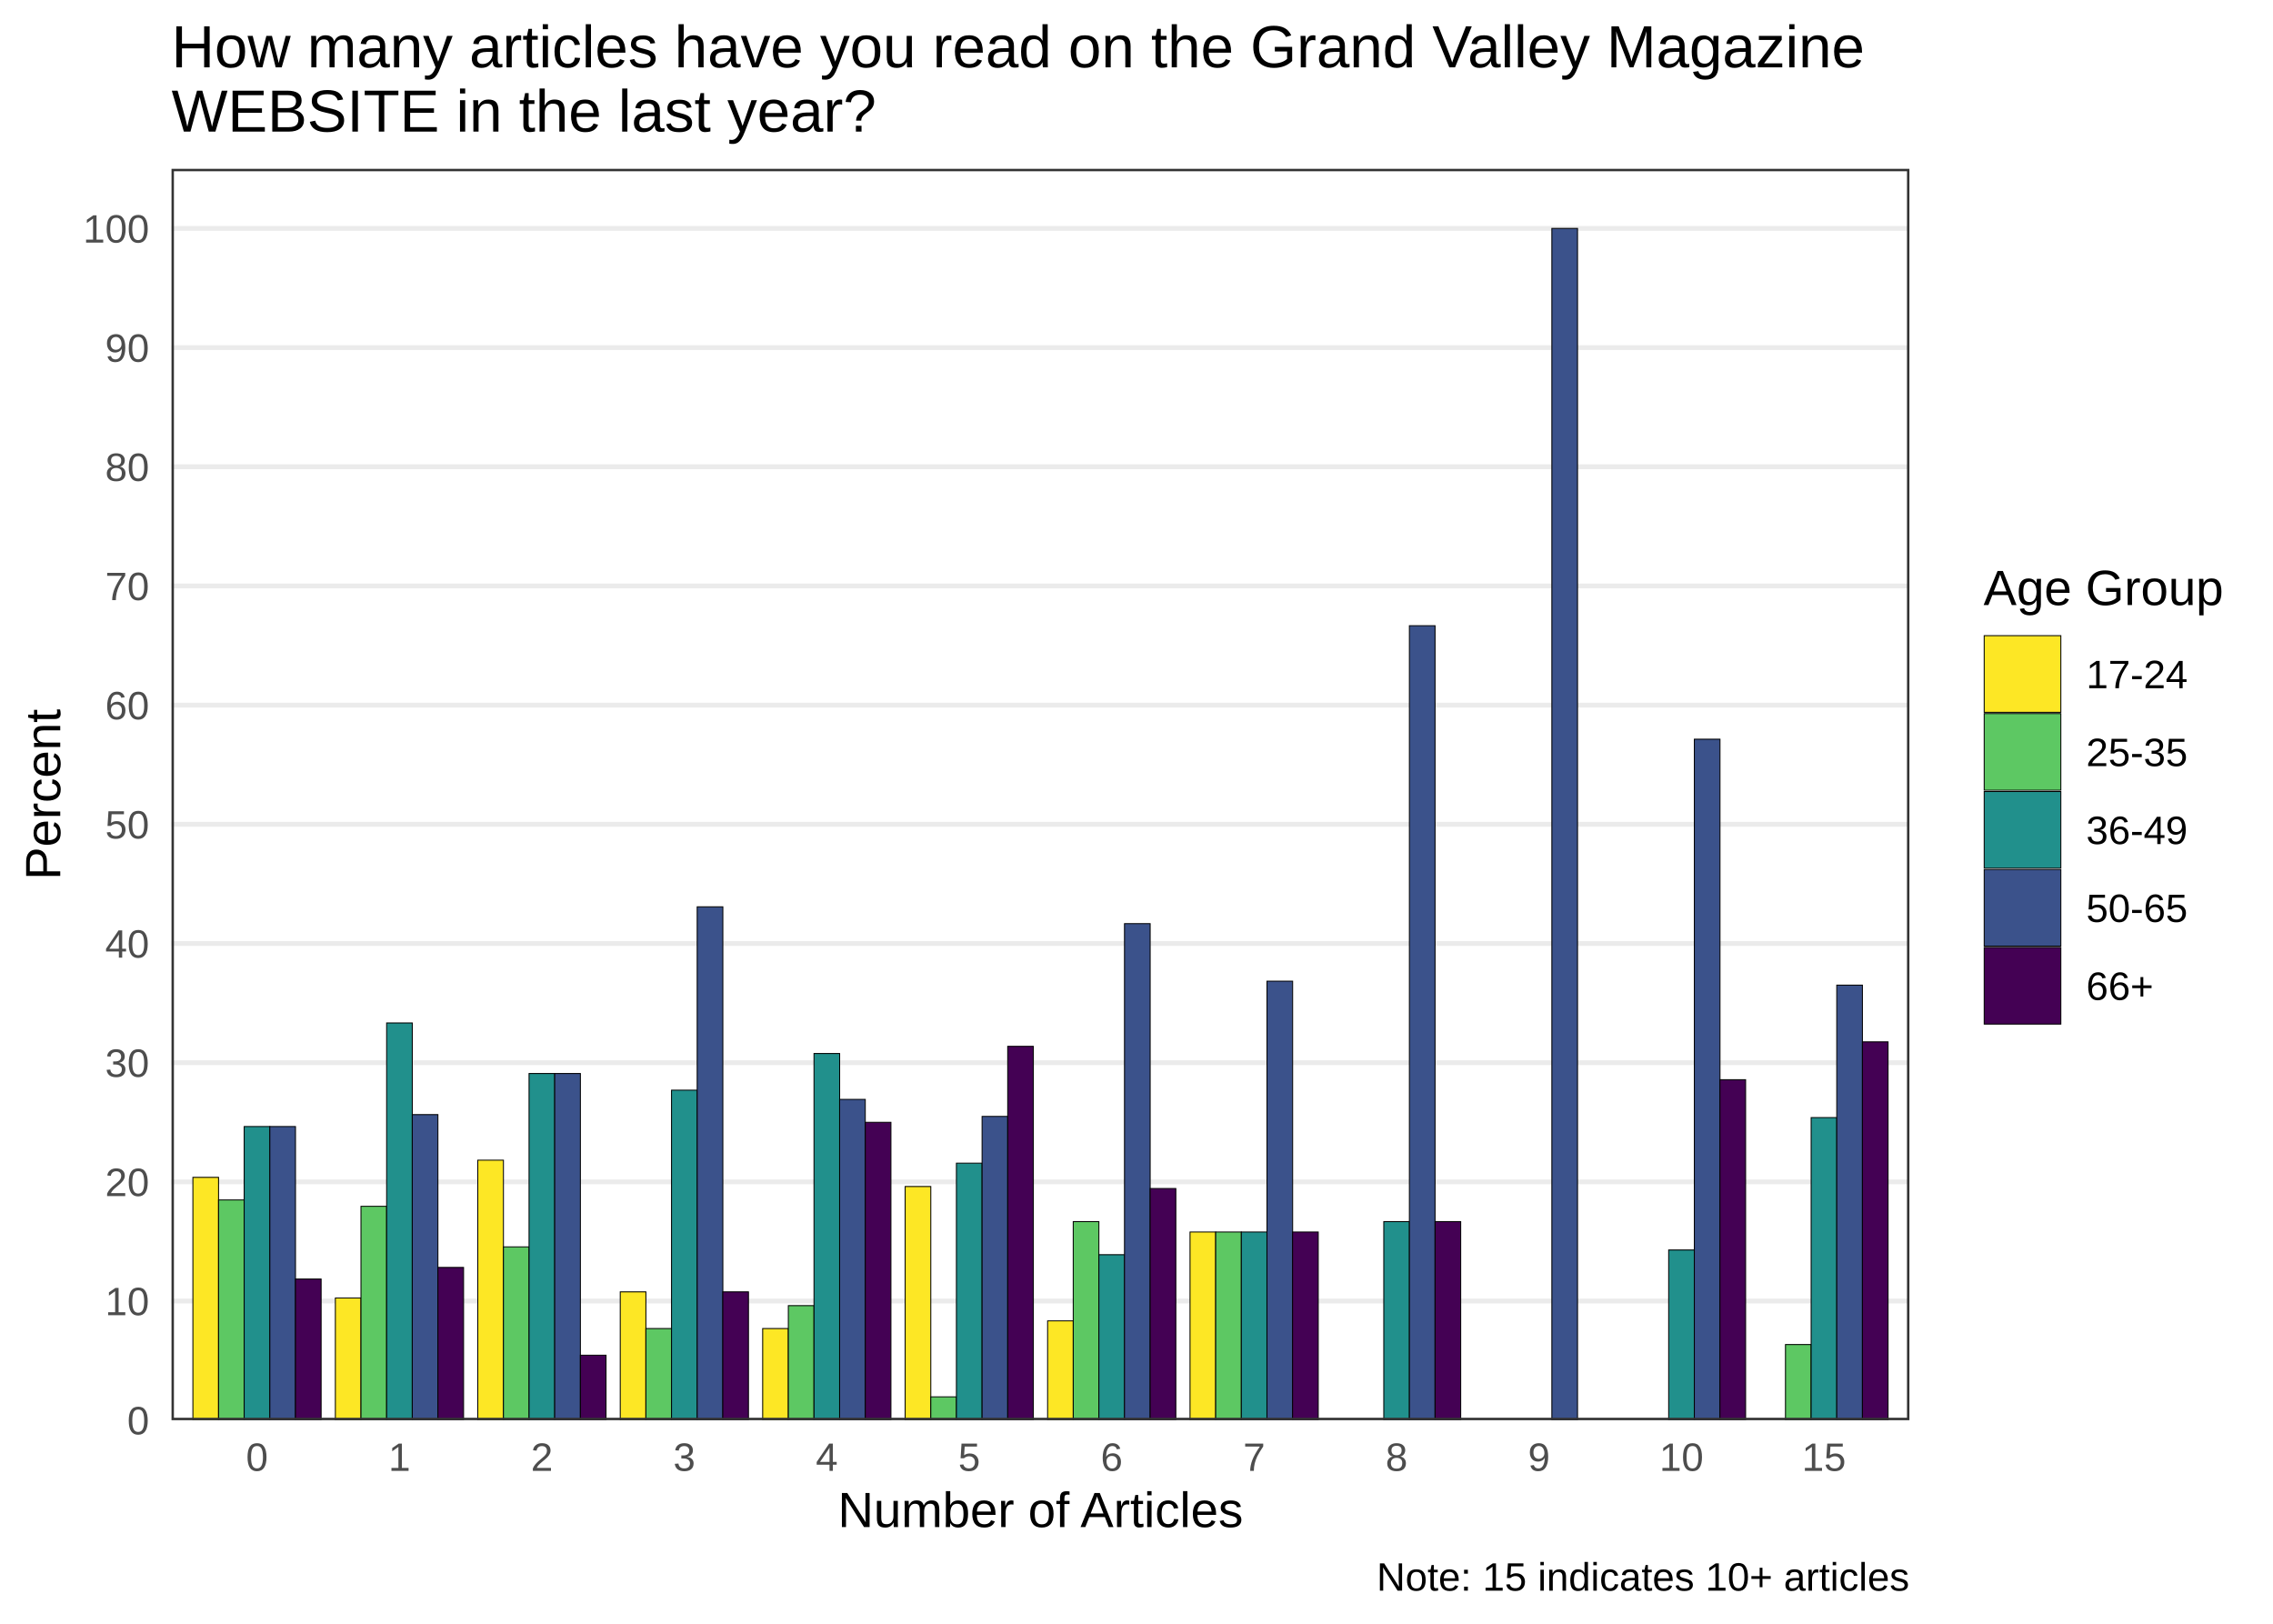
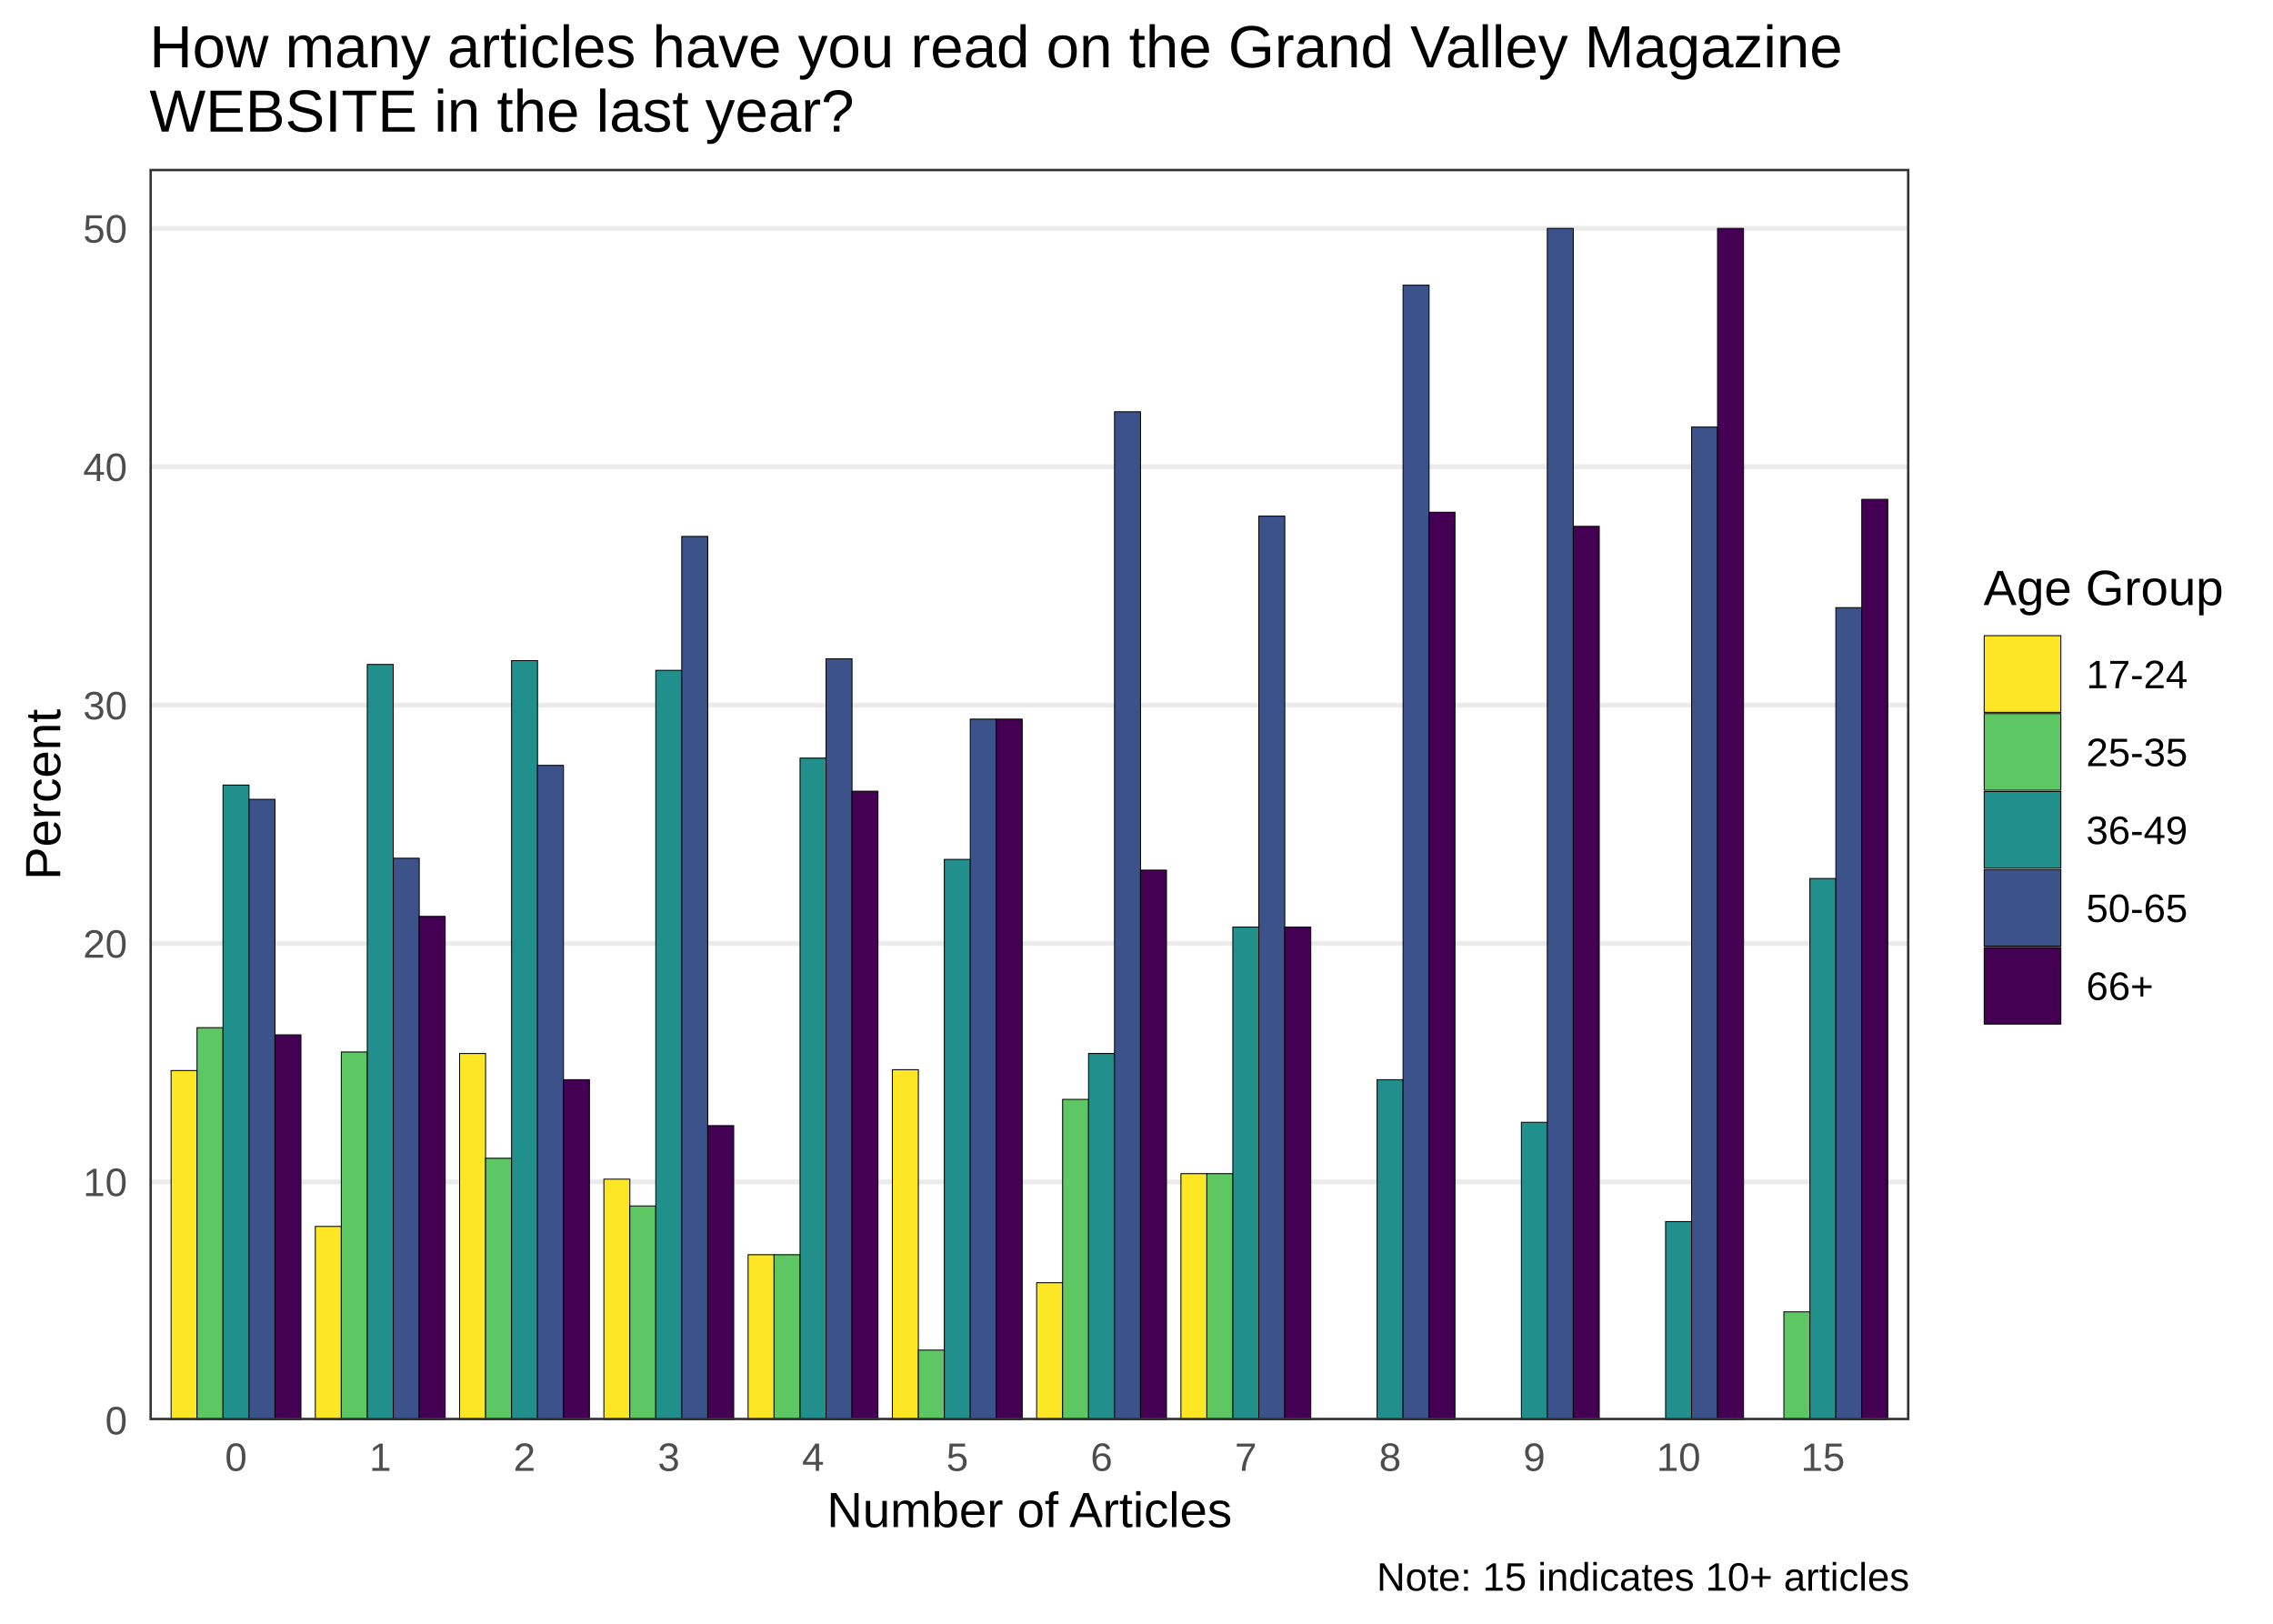
<svg xmlns="http://www.w3.org/2000/svg" class="svglite" width="504.00pt" height="360.00pt" viewBox="0 0 504.00 360.00">
  <defs>
    <style type="text/css">
    .svglite line, .svglite polyline, .svglite polygon, .svglite path, .svglite rect, .svglite circle {
      fill: none;
      stroke: #000000;
      stroke-linecap: round;
      stroke-linejoin: round;
      stroke-miterlimit: 10.00;
    }
    .svglite text {
      white-space: pre;
    }
  </style>
  </defs>
  <rect width="100%" height="100%" style="stroke: none; fill: #FFFFFF;" />
  <defs>
    <clipPath id="cpMC4wMHw1MDQuMDB8MC4wMHwzNjAuMDA=">
      <rect x="0.00" y="0.00" width="504.00" height="360.00" />
    </clipPath>
  </defs>
  <g clip-path="url(#cpMC4wMHw1MDQuMDB8MC4wMHwzNjAuMDA=)">
-     <rect x="0.00" y="0.00" width="504.00" height="360.00" style="stroke-width: 1.07; stroke: #FFFFFF; fill: #FFFFFF;" />
+     <rect x="0" y="0.00" width="504.00" height="360.00" style="stroke-width: 1.07; stroke: #FFFFFF; fill: #FFFFFF;" />
  </g>
  <defs>
-     <clipPath id="cpMzguMDN8NDIzLjM4fDM3LjQzfDMxNC44Nw==">
-       <rect x="38.03" y="37.43" width="385.35" height="277.44" />
+     <clipPath id="cpMzMuMTR8NDIzLjM4fDM3LjQzfDMxNC44Nw==">
+       <rect x="33.14" y="37.43" width="390.24" height="277.44" />
    </clipPath>
  </defs>
-   <g clip-path="url(#cpMzguMDN8NDIzLjM4fDM3LjQzfDMxNC44Nw==)">
-     <rect x="38.03" y="37.43" width="385.35" height="277.44" style="stroke-width: 1.07; stroke: none; fill: #FFFFFF;" />
-     <polyline points="38.03,314.87 423.38,314.87 " style="stroke-width: 1.07; stroke: #EBEBEB; stroke-linecap: butt;" />
-     <polyline points="38.03,288.45 423.38,288.45 " style="stroke-width: 1.07; stroke: #EBEBEB; stroke-linecap: butt;" />
-     <polyline points="38.03,262.03 423.38,262.03 " style="stroke-width: 1.07; stroke: #EBEBEB; stroke-linecap: butt;" />
-     <polyline points="38.03,235.61 423.38,235.61 " style="stroke-width: 1.07; stroke: #EBEBEB; stroke-linecap: butt;" />
-     <polyline points="38.03,209.18 423.38,209.18 " style="stroke-width: 1.07; stroke: #EBEBEB; stroke-linecap: butt;" />
-     <polyline points="38.03,182.76 423.38,182.76 " style="stroke-width: 1.07; stroke: #EBEBEB; stroke-linecap: butt;" />
-     <polyline points="38.03,156.34 423.38,156.34 " style="stroke-width: 1.07; stroke: #EBEBEB; stroke-linecap: butt;" />
-     <polyline points="38.03,129.91 423.38,129.91 " style="stroke-width: 1.07; stroke: #EBEBEB; stroke-linecap: butt;" />
-     <polyline points="38.03,103.49 423.38,103.49 " style="stroke-width: 1.07; stroke: #EBEBEB; stroke-linecap: butt;" />
-     <polyline points="38.03,77.07 423.38,77.07 " style="stroke-width: 1.07; stroke: #EBEBEB; stroke-linecap: butt;" />
-     <polyline points="38.03,50.64 423.38,50.64 " style="stroke-width: 1.07; stroke: #EBEBEB; stroke-linecap: butt;" />
-     <rect x="42.77" y="261.03" width="5.69" height="53.85" style="stroke-width: 0.21; stroke-linecap: butt; stroke-linejoin: miter; fill: #FDE725;" />
-     <rect x="74.36" y="287.77" width="5.69" height="27.10" style="stroke-width: 0.21; stroke-linecap: butt; stroke-linejoin: miter; fill: #FDE725;" />
-     <rect x="105.94" y="257.22" width="5.69" height="57.65" style="stroke-width: 0.21; stroke-linecap: butt; stroke-linejoin: miter; fill: #FDE725;" />
-     <rect x="137.53" y="286.42" width="5.69" height="28.46" style="stroke-width: 0.21; stroke-linecap: butt; stroke-linejoin: miter; fill: #FDE725;" />
-     <rect x="169.11" y="294.55" width="5.69" height="20.33" style="stroke-width: 0.21; stroke-linecap: butt; stroke-linejoin: miter; fill: #FDE725;" />
-     <rect x="200.70" y="263.06" width="5.69" height="51.81" style="stroke-width: 0.21; stroke-linecap: butt; stroke-linejoin: miter; fill: #FDE725;" />
-     <rect x="232.29" y="292.85" width="5.69" height="22.02" style="stroke-width: 0.21; stroke-linecap: butt; stroke-linejoin: miter; fill: #FDE725;" />
-     <rect x="263.87" y="273.15" width="5.69" height="41.72" style="stroke-width: 0.21; stroke-linecap: butt; stroke-linejoin: miter; fill: #FDE725;" />
-     <rect x="295.46" y="314.87" width="5.69" height="0.00" style="stroke-width: 0.21; stroke-linecap: butt; stroke-linejoin: miter; fill: #FDE725;" />
-     <rect x="327.04" y="314.87" width="5.69" height="0.00" style="stroke-width: 0.21; stroke-linecap: butt; stroke-linejoin: miter; fill: #FDE725;" />
-     <rect x="358.63" y="314.87" width="5.69" height="0.00" style="stroke-width: 0.21; stroke-linecap: butt; stroke-linejoin: miter; fill: #FDE725;" />
-     <rect x="390.22" y="314.87" width="5.69" height="0.00" style="stroke-width: 0.21; stroke-linecap: butt; stroke-linejoin: miter; fill: #FDE725;" />
-     <rect x="48.46" y="266.04" width="5.69" height="48.84" style="stroke-width: 0.21; stroke-linecap: butt; stroke-linejoin: miter; fill: #5DC863;" />
-     <rect x="80.04" y="267.45" width="5.69" height="47.43" style="stroke-width: 0.21; stroke-linecap: butt; stroke-linejoin: miter; fill: #5DC863;" />
-     <rect x="111.63" y="276.44" width="5.69" height="38.43" style="stroke-width: 0.21; stroke-linecap: butt; stroke-linejoin: miter; fill: #5DC863;" />
-     <rect x="143.21" y="294.55" width="5.69" height="20.33" style="stroke-width: 0.21; stroke-linecap: butt; stroke-linejoin: miter; fill: #5DC863;" />
-     <rect x="174.80" y="289.47" width="5.69" height="25.41" style="stroke-width: 0.21; stroke-linecap: butt; stroke-linejoin: miter; fill: #5DC863;" />
-     <rect x="206.39" y="309.69" width="5.69" height="5.18" style="stroke-width: 0.21; stroke-linecap: butt; stroke-linejoin: miter; fill: #5DC863;" />
-     <rect x="237.97" y="270.84" width="5.69" height="44.04" style="stroke-width: 0.21; stroke-linecap: butt; stroke-linejoin: miter; fill: #5DC863;" />
-     <rect x="269.56" y="273.15" width="5.69" height="41.72" style="stroke-width: 0.21; stroke-linecap: butt; stroke-linejoin: miter; fill: #5DC863;" />
-     <rect x="301.14" y="314.87" width="5.69" height="0.00" style="stroke-width: 0.21; stroke-linecap: butt; stroke-linejoin: miter; fill: #5DC863;" />
-     <rect x="332.73" y="314.87" width="5.69" height="0.00" style="stroke-width: 0.21; stroke-linecap: butt; stroke-linejoin: miter; fill: #5DC863;" />
-     <rect x="364.31" y="314.87" width="5.69" height="0.00" style="stroke-width: 0.21; stroke-linecap: butt; stroke-linejoin: miter; fill: #5DC863;" />
-     <rect x="395.90" y="298.10" width="5.69" height="16.78" style="stroke-width: 0.21; stroke-linecap: butt; stroke-linejoin: miter; fill: #5DC863;" />
-     <rect x="54.14" y="249.76" width="5.69" height="65.12" style="stroke-width: 0.21; stroke-linecap: butt; stroke-linejoin: miter; fill: #21908C;" />
-     <rect x="85.73" y="226.80" width="5.69" height="88.08" style="stroke-width: 0.21; stroke-linecap: butt; stroke-linejoin: miter; fill: #21908C;" />
-     <rect x="117.31" y="238.01" width="5.69" height="76.87" style="stroke-width: 0.21; stroke-linecap: butt; stroke-linejoin: miter; fill: #21908C;" />
-     <rect x="148.90" y="241.70" width="5.69" height="73.17" style="stroke-width: 0.21; stroke-linecap: butt; stroke-linejoin: miter; fill: #21908C;" />
-     <rect x="180.49" y="233.57" width="5.69" height="81.30" style="stroke-width: 0.21; stroke-linecap: butt; stroke-linejoin: miter; fill: #21908C;" />
-     <rect x="212.07" y="257.88" width="5.69" height="56.99" style="stroke-width: 0.21; stroke-linecap: butt; stroke-linejoin: miter; fill: #21908C;" />
-     <rect x="243.66" y="278.18" width="5.69" height="36.70" style="stroke-width: 0.21; stroke-linecap: butt; stroke-linejoin: miter; fill: #21908C;" />
-     <rect x="275.24" y="273.15" width="5.69" height="41.72" style="stroke-width: 0.21; stroke-linecap: butt; stroke-linejoin: miter; fill: #21908C;" />
-     <rect x="306.83" y="270.84" width="5.69" height="44.04" style="stroke-width: 0.21; stroke-linecap: butt; stroke-linejoin: miter; fill: #21908C;" />
-     <rect x="338.41" y="314.87" width="5.69" height="0.00" style="stroke-width: 0.21; stroke-linecap: butt; stroke-linejoin: miter; fill: #21908C;" />
-     <rect x="370.00" y="277.13" width="5.69" height="37.75" style="stroke-width: 0.21; stroke-linecap: butt; stroke-linejoin: miter; fill: #21908C;" />
-     <rect x="401.59" y="247.77" width="5.69" height="67.11" style="stroke-width: 0.21; stroke-linecap: butt; stroke-linejoin: miter; fill: #21908C;" />
-     <rect x="59.83" y="249.76" width="5.69" height="65.12" style="stroke-width: 0.21; stroke-linecap: butt; stroke-linejoin: miter; fill: #3B528B;" />
-     <rect x="91.41" y="247.12" width="5.69" height="67.75" style="stroke-width: 0.21; stroke-linecap: butt; stroke-linejoin: miter; fill: #3B528B;" />
-     <rect x="123.00" y="238.01" width="5.69" height="76.87" style="stroke-width: 0.21; stroke-linecap: butt; stroke-linejoin: miter; fill: #3B528B;" />
-     <rect x="154.59" y="201.05" width="5.69" height="113.82" style="stroke-width: 0.21; stroke-linecap: butt; stroke-linejoin: miter; fill: #3B528B;" />
-     <rect x="186.17" y="243.74" width="5.69" height="71.14" style="stroke-width: 0.21; stroke-linecap: butt; stroke-linejoin: miter; fill: #3B528B;" />
-     <rect x="217.76" y="247.52" width="5.69" height="67.35" style="stroke-width: 0.21; stroke-linecap: butt; stroke-linejoin: miter; fill: #3B528B;" />
-     <rect x="249.34" y="204.78" width="5.69" height="110.10" style="stroke-width: 0.21; stroke-linecap: butt; stroke-linejoin: miter; fill: #3B528B;" />
-     <rect x="280.93" y="217.53" width="5.69" height="97.35" style="stroke-width: 0.21; stroke-linecap: butt; stroke-linejoin: miter; fill: #3B528B;" />
-     <rect x="312.51" y="138.72" width="5.69" height="176.15" style="stroke-width: 0.21; stroke-linecap: butt; stroke-linejoin: miter; fill: #3B528B;" />
-     <rect x="344.10" y="50.64" width="5.69" height="264.23" style="stroke-width: 0.21; stroke-linecap: butt; stroke-linejoin: miter; fill: #3B528B;" />
-     <rect x="375.69" y="163.89" width="5.69" height="150.99" style="stroke-width: 0.21; stroke-linecap: butt; stroke-linejoin: miter; fill: #3B528B;" />
-     <rect x="407.27" y="218.41" width="5.69" height="96.46" style="stroke-width: 0.21; stroke-linecap: butt; stroke-linejoin: miter; fill: #3B528B;" />
-     <rect x="65.51" y="283.57" width="5.69" height="31.31" style="stroke-width: 0.21; stroke-linecap: butt; stroke-linejoin: miter; fill: #440154;" />
-     <rect x="97.10" y="281.00" width="5.69" height="33.88" style="stroke-width: 0.21; stroke-linecap: butt; stroke-linejoin: miter; fill: #440154;" />
-     <rect x="128.69" y="300.46" width="5.69" height="14.41" style="stroke-width: 0.21; stroke-linecap: butt; stroke-linejoin: miter; fill: #440154;" />
-     <rect x="160.27" y="286.42" width="5.69" height="28.46" style="stroke-width: 0.21; stroke-linecap: butt; stroke-linejoin: miter; fill: #440154;" />
-     <rect x="191.86" y="248.82" width="5.69" height="66.06" style="stroke-width: 0.21; stroke-linecap: butt; stroke-linejoin: miter; fill: #440154;" />
-     <rect x="223.44" y="231.98" width="5.69" height="82.90" style="stroke-width: 0.21; stroke-linecap: butt; stroke-linejoin: miter; fill: #440154;" />
-     <rect x="255.03" y="263.50" width="5.69" height="51.38" style="stroke-width: 0.21; stroke-linecap: butt; stroke-linejoin: miter; fill: #440154;" />
-     <rect x="286.61" y="273.15" width="5.69" height="41.72" style="stroke-width: 0.21; stroke-linecap: butt; stroke-linejoin: miter; fill: #440154;" />
-     <rect x="318.20" y="270.84" width="5.69" height="44.04" style="stroke-width: 0.21; stroke-linecap: butt; stroke-linejoin: miter; fill: #440154;" />
-     <rect x="349.79" y="314.87" width="5.69" height="0.00" style="stroke-width: 0.21; stroke-linecap: butt; stroke-linejoin: miter; fill: #440154;" />
-     <rect x="381.37" y="239.38" width="5.69" height="75.49" style="stroke-width: 0.21; stroke-linecap: butt; stroke-linejoin: miter; fill: #440154;" />
-     <rect x="412.96" y="230.99" width="5.69" height="83.88" style="stroke-width: 0.21; stroke-linecap: butt; stroke-linejoin: miter; fill: #440154;" />
-     <rect x="38.03" y="37.43" width="385.35" height="277.44" style="stroke-width: 1.07; stroke: #333333;" />
+   <g clip-path="url(#cpMzMuMTR8NDIzLjM4fDM3LjQzfDMxNC44Nw==)">
+     <rect x="33.14" y="37.43" width="390.24" height="277.44" style="stroke-width: 1.07; stroke: none; fill: #FFFFFF;" />
+     <polyline points="33.14,314.87 423.38,314.87 " style="stroke-width: 1.07; stroke: #EBEBEB; stroke-linecap: butt;" />
+     <polyline points="33.14,262.03 423.38,262.03 " style="stroke-width: 1.07; stroke: #EBEBEB; stroke-linecap: butt;" />
+     <polyline points="33.14,209.18 423.38,209.18 " style="stroke-width: 1.07; stroke: #EBEBEB; stroke-linecap: butt;" />
+     <polyline points="33.14,156.34 423.38,156.34 " style="stroke-width: 1.07; stroke: #EBEBEB; stroke-linecap: butt;" />
+     <polyline points="33.14,103.49 423.38,103.49 " style="stroke-width: 1.07; stroke: #EBEBEB; stroke-linecap: butt;" />
+     <polyline points="33.14,50.64 423.38,50.64 " style="stroke-width: 1.07; stroke: #EBEBEB; stroke-linecap: butt;" />
+     <rect x="37.94" y="237.35" width="5.76" height="77.53" style="stroke-width: 0.21; stroke-linecap: butt; stroke-linejoin: miter; fill: #FDE725;" />
+     <rect x="69.92" y="271.91" width="5.76" height="42.96" style="stroke-width: 0.21; stroke-linecap: butt; stroke-linejoin: miter; fill: #FDE725;" />
+     <rect x="101.91" y="233.57" width="5.76" height="81.30" style="stroke-width: 0.21; stroke-linecap: butt; stroke-linejoin: miter; fill: #FDE725;" />
+     <rect x="133.90" y="261.43" width="5.76" height="53.44" style="stroke-width: 0.21; stroke-linecap: butt; stroke-linejoin: miter; fill: #FDE725;" />
+     <rect x="165.88" y="278.18" width="5.76" height="36.70" style="stroke-width: 0.21; stroke-linecap: butt; stroke-linejoin: miter; fill: #FDE725;" />
+     <rect x="197.87" y="237.16" width="5.76" height="77.71" style="stroke-width: 0.21; stroke-linecap: butt; stroke-linejoin: miter; fill: #FDE725;" />
+     <rect x="229.86" y="284.39" width="5.76" height="30.49" style="stroke-width: 0.21; stroke-linecap: butt; stroke-linejoin: miter; fill: #FDE725;" />
+     <rect x="261.85" y="260.21" width="5.76" height="54.67" style="stroke-width: 0.21; stroke-linecap: butt; stroke-linejoin: miter; fill: #FDE725;" />
+     <rect x="293.83" y="314.87" width="5.76" height="0.00" style="stroke-width: 0.21; stroke-linecap: butt; stroke-linejoin: miter; fill: #FDE725;" />
+     <rect x="325.82" y="314.87" width="5.76" height="0.00" style="stroke-width: 0.21; stroke-linecap: butt; stroke-linejoin: miter; fill: #FDE725;" />
+     <rect x="357.81" y="314.87" width="5.76" height="0.00" style="stroke-width: 0.21; stroke-linecap: butt; stroke-linejoin: miter; fill: #FDE725;" />
+     <rect x="389.79" y="314.87" width="5.76" height="0.00" style="stroke-width: 0.21; stroke-linecap: butt; stroke-linejoin: miter; fill: #FDE725;" />
+     <rect x="43.69" y="227.85" width="5.76" height="87.02" style="stroke-width: 0.21; stroke-linecap: butt; stroke-linejoin: miter; fill: #5DC863;" />
+     <rect x="75.68" y="233.24" width="5.76" height="81.63" style="stroke-width: 0.21; stroke-linecap: butt; stroke-linejoin: miter; fill: #5DC863;" />
+     <rect x="107.67" y="256.80" width="5.76" height="58.07" style="stroke-width: 0.21; stroke-linecap: butt; stroke-linejoin: miter; fill: #5DC863;" />
+     <rect x="139.65" y="267.37" width="5.76" height="47.50" style="stroke-width: 0.21; stroke-linecap: butt; stroke-linejoin: miter; fill: #5DC863;" />
+     <rect x="171.64" y="278.18" width="5.76" height="36.70" style="stroke-width: 0.21; stroke-linecap: butt; stroke-linejoin: miter; fill: #5DC863;" />
+     <rect x="203.63" y="299.33" width="5.76" height="15.54" style="stroke-width: 0.21; stroke-linecap: butt; stroke-linejoin: miter; fill: #5DC863;" />
+     <rect x="235.62" y="243.74" width="5.76" height="71.14" style="stroke-width: 0.21; stroke-linecap: butt; stroke-linejoin: miter; fill: #5DC863;" />
+     <rect x="267.60" y="260.21" width="5.76" height="54.67" style="stroke-width: 0.21; stroke-linecap: butt; stroke-linejoin: miter; fill: #5DC863;" />
+     <rect x="299.59" y="314.87" width="5.76" height="0.00" style="stroke-width: 0.21; stroke-linecap: butt; stroke-linejoin: miter; fill: #5DC863;" />
+     <rect x="331.58" y="314.87" width="5.76" height="0.00" style="stroke-width: 0.21; stroke-linecap: butt; stroke-linejoin: miter; fill: #5DC863;" />
+     <rect x="363.56" y="314.87" width="5.76" height="0.00" style="stroke-width: 0.21; stroke-linecap: butt; stroke-linejoin: miter; fill: #5DC863;" />
+     <rect x="395.55" y="290.85" width="5.76" height="24.02" style="stroke-width: 0.21; stroke-linecap: butt; stroke-linejoin: miter; fill: #5DC863;" />
+     <rect x="49.45" y="174.06" width="5.76" height="140.82" style="stroke-width: 0.21; stroke-linecap: butt; stroke-linejoin: miter; fill: #21908C;" />
+     <rect x="81.44" y="147.31" width="5.76" height="167.56" style="stroke-width: 0.21; stroke-linecap: butt; stroke-linejoin: miter; fill: #21908C;" />
+     <rect x="113.43" y="146.46" width="5.76" height="168.41" style="stroke-width: 0.21; stroke-linecap: butt; stroke-linejoin: miter; fill: #21908C;" />
+     <rect x="145.41" y="148.62" width="5.76" height="166.26" style="stroke-width: 0.21; stroke-linecap: butt; stroke-linejoin: miter; fill: #21908C;" />
+     <rect x="177.40" y="168.08" width="5.76" height="146.79" style="stroke-width: 0.21; stroke-linecap: butt; stroke-linejoin: miter; fill: #21908C;" />
+     <rect x="209.39" y="190.53" width="5.76" height="124.34" style="stroke-width: 0.21; stroke-linecap: butt; stroke-linejoin: miter; fill: #21908C;" />
+     <rect x="241.37" y="233.57" width="5.76" height="81.30" style="stroke-width: 0.21; stroke-linecap: butt; stroke-linejoin: miter; fill: #21908C;" />
+     <rect x="273.36" y="205.54" width="5.76" height="109.34" style="stroke-width: 0.21; stroke-linecap: butt; stroke-linejoin: miter; fill: #21908C;" />
+     <rect x="305.35" y="239.38" width="5.76" height="75.49" style="stroke-width: 0.21; stroke-linecap: butt; stroke-linejoin: miter; fill: #21908C;" />
+     <rect x="337.34" y="248.82" width="5.76" height="66.06" style="stroke-width: 0.21; stroke-linecap: butt; stroke-linejoin: miter; fill: #21908C;" />
+     <rect x="337.34" y="314.87" width="5.76" height="0.00" style="stroke-width: 0.21; stroke-linecap: butt; stroke-linejoin: miter; fill: #21908C;" />
+     <rect x="369.32" y="270.84" width="5.76" height="44.04" style="stroke-width: 0.21; stroke-linecap: butt; stroke-linejoin: miter; fill: #21908C;" />
+     <rect x="401.31" y="194.77" width="5.76" height="120.10" style="stroke-width: 0.21; stroke-linecap: butt; stroke-linejoin: miter; fill: #21908C;" />
+     <rect x="55.21" y="177.22" width="5.76" height="137.65" style="stroke-width: 0.21; stroke-linecap: butt; stroke-linejoin: miter; fill: #3B528B;" />
+     <rect x="87.20" y="190.28" width="5.76" height="124.60" style="stroke-width: 0.21; stroke-linecap: butt; stroke-linejoin: miter; fill: #3B528B;" />
+     <rect x="119.18" y="169.69" width="5.76" height="145.18" style="stroke-width: 0.21; stroke-linecap: butt; stroke-linejoin: miter; fill: #3B528B;" />
+     <rect x="151.17" y="118.93" width="5.76" height="195.95" style="stroke-width: 0.21; stroke-linecap: butt; stroke-linejoin: miter; fill: #3B528B;" />
+     <rect x="183.16" y="146.06" width="5.76" height="168.81" style="stroke-width: 0.21; stroke-linecap: butt; stroke-linejoin: miter; fill: #3B528B;" />
+     <rect x="215.14" y="159.44" width="5.76" height="155.43" style="stroke-width: 0.21; stroke-linecap: butt; stroke-linejoin: miter; fill: #3B528B;" />
+     <rect x="247.13" y="91.30" width="5.76" height="223.58" style="stroke-width: 0.21; stroke-linecap: butt; stroke-linejoin: miter; fill: #3B528B;" />
+     <rect x="279.12" y="114.42" width="5.76" height="200.45" style="stroke-width: 0.21; stroke-linecap: butt; stroke-linejoin: miter; fill: #3B528B;" />
+     <rect x="311.11" y="63.23" width="5.76" height="251.65" style="stroke-width: 0.21; stroke-linecap: butt; stroke-linejoin: miter; fill: #3B528B;" />
+     <rect x="343.09" y="50.64" width="5.76" height="264.23" style="stroke-width: 0.21; stroke-linecap: butt; stroke-linejoin: miter; fill: #3B528B;" />
+     <rect x="375.08" y="94.68" width="5.76" height="220.19" style="stroke-width: 0.21; stroke-linecap: butt; stroke-linejoin: miter; fill: #3B528B;" />
+     <rect x="407.07" y="134.72" width="5.76" height="180.16" style="stroke-width: 0.21; stroke-linecap: butt; stroke-linejoin: miter; fill: #3B528B;" />
+     <rect x="60.97" y="229.43" width="5.76" height="85.44" style="stroke-width: 0.21; stroke-linecap: butt; stroke-linejoin: miter; fill: #440154;" />
+     <rect x="92.95" y="203.17" width="5.76" height="111.71" style="stroke-width: 0.21; stroke-linecap: butt; stroke-linejoin: miter; fill: #440154;" />
+     <rect x="124.94" y="239.38" width="5.76" height="75.49" style="stroke-width: 0.21; stroke-linecap: butt; stroke-linejoin: miter; fill: #440154;" />
+     <rect x="156.93" y="249.56" width="5.76" height="65.32" style="stroke-width: 0.21; stroke-linecap: butt; stroke-linejoin: miter; fill: #440154;" />
+     <rect x="188.91" y="175.42" width="5.76" height="139.45" style="stroke-width: 0.21; stroke-linecap: butt; stroke-linejoin: miter; fill: #440154;" />
+     <rect x="220.90" y="159.44" width="5.76" height="155.43" style="stroke-width: 0.21; stroke-linecap: butt; stroke-linejoin: miter; fill: #440154;" />
+     <rect x="252.89" y="192.92" width="5.76" height="121.95" style="stroke-width: 0.21; stroke-linecap: butt; stroke-linejoin: miter; fill: #440154;" />
+     <rect x="284.88" y="205.54" width="5.76" height="109.34" style="stroke-width: 0.21; stroke-linecap: butt; stroke-linejoin: miter; fill: #440154;" />
+     <rect x="316.86" y="113.56" width="5.76" height="201.32" style="stroke-width: 0.21; stroke-linecap: butt; stroke-linejoin: miter; fill: #440154;" />
+     <rect x="348.85" y="116.70" width="5.76" height="198.17" style="stroke-width: 0.21; stroke-linecap: butt; stroke-linejoin: miter; fill: #440154;" />
+     <rect x="348.85" y="314.87" width="5.76" height="0.00" style="stroke-width: 0.21; stroke-linecap: butt; stroke-linejoin: miter; fill: #440154;" />
+     <rect x="380.84" y="50.64" width="5.76" height="264.23" style="stroke-width: 0.21; stroke-linecap: butt; stroke-linejoin: miter; fill: #440154;" />
+     <rect x="412.82" y="110.70" width="5.76" height="204.18" style="stroke-width: 0.21; stroke-linecap: butt; stroke-linejoin: miter; fill: #440154;" />
+     <rect x="33.14" y="37.43" width="390.24" height="277.44" style="stroke-width: 1.07; stroke: #333333;" />
  </g>
  <g clip-path="url(#cpMC4wMHw1MDQuMDB8MC4wMHwzNjAuMDA=)">
-     <text x="33.10" y="318.02" text-anchor="end" style="font-size: 8.80px;fill: #4D4D4D; font-family: &quot;Arial&quot;;" textLength="4.90px" lengthAdjust="spacingAndGlyphs">0</text>
-     <text x="33.10" y="291.60" text-anchor="end" style="font-size: 8.80px;fill: #4D4D4D; font-family: &quot;Arial&quot;;" textLength="9.79px" lengthAdjust="spacingAndGlyphs">10</text>
-     <text x="33.10" y="265.18" text-anchor="end" style="font-size: 8.80px;fill: #4D4D4D; font-family: &quot;Arial&quot;;" textLength="9.79px" lengthAdjust="spacingAndGlyphs">20</text>
-     <text x="33.10" y="238.76" text-anchor="end" style="font-size: 8.80px;fill: #4D4D4D; font-family: &quot;Arial&quot;;" textLength="9.79px" lengthAdjust="spacingAndGlyphs">30</text>
-     <text x="33.10" y="212.33" text-anchor="end" style="font-size: 8.80px;fill: #4D4D4D; font-family: &quot;Arial&quot;;" textLength="9.79px" lengthAdjust="spacingAndGlyphs">40</text>
-     <text x="33.10" y="185.91" text-anchor="end" style="font-size: 8.80px;fill: #4D4D4D; font-family: &quot;Arial&quot;;" textLength="9.79px" lengthAdjust="spacingAndGlyphs">50</text>
-     <text x="33.10" y="159.49" text-anchor="end" style="font-size: 8.80px;fill: #4D4D4D; font-family: &quot;Arial&quot;;" textLength="9.79px" lengthAdjust="spacingAndGlyphs">60</text>
-     <text x="33.10" y="133.06" text-anchor="end" style="font-size: 8.80px;fill: #4D4D4D; font-family: &quot;Arial&quot;;" textLength="9.79px" lengthAdjust="spacingAndGlyphs">70</text>
-     <text x="33.10" y="106.64" text-anchor="end" style="font-size: 8.80px;fill: #4D4D4D; font-family: &quot;Arial&quot;;" textLength="9.79px" lengthAdjust="spacingAndGlyphs">80</text>
-     <text x="33.10" y="80.22" text-anchor="end" style="font-size: 8.80px;fill: #4D4D4D; font-family: &quot;Arial&quot;;" textLength="9.79px" lengthAdjust="spacingAndGlyphs">90</text>
-     <text x="33.10" y="53.79" text-anchor="end" style="font-size: 8.80px;fill: #4D4D4D; font-family: &quot;Arial&quot;;" textLength="14.69px" lengthAdjust="spacingAndGlyphs">100</text>
-     <text x="56.99" y="326.11" text-anchor="middle" style="font-size: 8.80px;fill: #4D4D4D; font-family: &quot;Arial&quot;;" textLength="4.90px" lengthAdjust="spacingAndGlyphs">0</text>
-     <text x="88.57" y="326.11" text-anchor="middle" style="font-size: 8.80px;fill: #4D4D4D; font-family: &quot;Arial&quot;;" textLength="4.90px" lengthAdjust="spacingAndGlyphs">1</text>
-     <text x="120.16" y="326.11" text-anchor="middle" style="font-size: 8.80px;fill: #4D4D4D; font-family: &quot;Arial&quot;;" textLength="4.90px" lengthAdjust="spacingAndGlyphs">2</text>
-     <text x="151.74" y="326.11" text-anchor="middle" style="font-size: 8.80px;fill: #4D4D4D; font-family: &quot;Arial&quot;;" textLength="4.90px" lengthAdjust="spacingAndGlyphs">3</text>
-     <text x="183.33" y="326.11" text-anchor="middle" style="font-size: 8.80px;fill: #4D4D4D; font-family: &quot;Arial&quot;;" textLength="4.90px" lengthAdjust="spacingAndGlyphs">4</text>
-     <text x="214.91" y="326.11" text-anchor="middle" style="font-size: 8.80px;fill: #4D4D4D; font-family: &quot;Arial&quot;;" textLength="4.90px" lengthAdjust="spacingAndGlyphs">5</text>
-     <text x="246.50" y="326.11" text-anchor="middle" style="font-size: 8.80px;fill: #4D4D4D; font-family: &quot;Arial&quot;;" textLength="4.90px" lengthAdjust="spacingAndGlyphs">6</text>
-     <text x="278.09" y="326.11" text-anchor="middle" style="font-size: 8.80px;fill: #4D4D4D; font-family: &quot;Arial&quot;;" textLength="4.90px" lengthAdjust="spacingAndGlyphs">7</text>
-     <text x="309.67" y="326.11" text-anchor="middle" style="font-size: 8.80px;fill: #4D4D4D; font-family: &quot;Arial&quot;;" textLength="4.90px" lengthAdjust="spacingAndGlyphs">8</text>
-     <text x="341.26" y="326.11" text-anchor="middle" style="font-size: 8.80px;fill: #4D4D4D; font-family: &quot;Arial&quot;;" textLength="4.90px" lengthAdjust="spacingAndGlyphs">9</text>
-     <text x="372.84" y="326.11" text-anchor="middle" style="font-size: 8.80px;fill: #4D4D4D; font-family: &quot;Arial&quot;;" textLength="9.79px" lengthAdjust="spacingAndGlyphs">10</text>
-     <text x="404.43" y="326.11" text-anchor="middle" style="font-size: 8.80px;fill: #4D4D4D; font-family: &quot;Arial&quot;;" textLength="9.79px" lengthAdjust="spacingAndGlyphs">15</text>
-     <text x="230.71" y="338.57" text-anchor="middle" style="font-size: 11.00px; font-family: &quot;Arial&quot;;" textLength="89.89px" lengthAdjust="spacingAndGlyphs">Number of Articles</text>
+     <text x="28.21" y="318.02" text-anchor="end" style="font-size: 8.80px;fill: #4D4D4D; font-family: &quot;Arial&quot;;" textLength="4.90px" lengthAdjust="spacingAndGlyphs">0</text>
+     <text x="28.21" y="265.18" text-anchor="end" style="font-size: 8.80px;fill: #4D4D4D; font-family: &quot;Arial&quot;;" textLength="9.79px" lengthAdjust="spacingAndGlyphs">10</text>
+     <text x="28.21" y="212.33" text-anchor="end" style="font-size: 8.80px;fill: #4D4D4D; font-family: &quot;Arial&quot;;" textLength="9.79px" lengthAdjust="spacingAndGlyphs">20</text>
+     <text x="28.21" y="159.49" text-anchor="end" style="font-size: 8.80px;fill: #4D4D4D; font-family: &quot;Arial&quot;;" textLength="9.79px" lengthAdjust="spacingAndGlyphs">30</text>
+     <text x="28.21" y="106.64" text-anchor="end" style="font-size: 8.80px;fill: #4D4D4D; font-family: &quot;Arial&quot;;" textLength="9.79px" lengthAdjust="spacingAndGlyphs">40</text>
+     <text x="28.21" y="53.79" text-anchor="end" style="font-size: 8.80px;fill: #4D4D4D; font-family: &quot;Arial&quot;;" textLength="9.79px" lengthAdjust="spacingAndGlyphs">50</text>
+     <text x="52.33" y="326.11" text-anchor="middle" style="font-size: 8.80px;fill: #4D4D4D; font-family: &quot;Arial&quot;;" textLength="4.90px" lengthAdjust="spacingAndGlyphs">0</text>
+     <text x="84.32" y="326.11" text-anchor="middle" style="font-size: 8.80px;fill: #4D4D4D; font-family: &quot;Arial&quot;;" textLength="4.90px" lengthAdjust="spacingAndGlyphs">1</text>
+     <text x="116.30" y="326.11" text-anchor="middle" style="font-size: 8.80px;fill: #4D4D4D; font-family: &quot;Arial&quot;;" textLength="4.90px" lengthAdjust="spacingAndGlyphs">2</text>
+     <text x="148.29" y="326.11" text-anchor="middle" style="font-size: 8.80px;fill: #4D4D4D; font-family: &quot;Arial&quot;;" textLength="4.90px" lengthAdjust="spacingAndGlyphs">3</text>
+     <text x="180.28" y="326.11" text-anchor="middle" style="font-size: 8.80px;fill: #4D4D4D; font-family: &quot;Arial&quot;;" textLength="4.90px" lengthAdjust="spacingAndGlyphs">4</text>
+     <text x="212.27" y="326.11" text-anchor="middle" style="font-size: 8.80px;fill: #4D4D4D; font-family: &quot;Arial&quot;;" textLength="4.90px" lengthAdjust="spacingAndGlyphs">5</text>
+     <text x="244.25" y="326.11" text-anchor="middle" style="font-size: 8.80px;fill: #4D4D4D; font-family: &quot;Arial&quot;;" textLength="4.90px" lengthAdjust="spacingAndGlyphs">6</text>
+     <text x="276.24" y="326.11" text-anchor="middle" style="font-size: 8.80px;fill: #4D4D4D; font-family: &quot;Arial&quot;;" textLength="4.90px" lengthAdjust="spacingAndGlyphs">7</text>
+     <text x="308.23" y="326.11" text-anchor="middle" style="font-size: 8.80px;fill: #4D4D4D; font-family: &quot;Arial&quot;;" textLength="4.90px" lengthAdjust="spacingAndGlyphs">8</text>
+     <text x="340.21" y="326.11" text-anchor="middle" style="font-size: 8.80px;fill: #4D4D4D; font-family: &quot;Arial&quot;;" textLength="4.90px" lengthAdjust="spacingAndGlyphs">9</text>
+     <text x="372.20" y="326.11" text-anchor="middle" style="font-size: 8.80px;fill: #4D4D4D; font-family: &quot;Arial&quot;;" textLength="9.79px" lengthAdjust="spacingAndGlyphs">10</text>
+     <text x="404.19" y="326.11" text-anchor="middle" style="font-size: 8.80px;fill: #4D4D4D; font-family: &quot;Arial&quot;;" textLength="9.79px" lengthAdjust="spacingAndGlyphs">15</text>
+     <text x="228.26" y="338.57" text-anchor="middle" style="font-size: 11.00px; font-family: &quot;Arial&quot;;" textLength="89.89px" lengthAdjust="spacingAndGlyphs">Number of Articles</text>
    <text transform="translate(13.36,176.15) rotate(-90)" text-anchor="middle" style="font-size: 11.00px; font-family: &quot;Arial&quot;;" textLength="37.92px" lengthAdjust="spacingAndGlyphs">Percent</text>
    <rect x="434.34" y="119.64" width="64.18" height="113.03" style="stroke-width: 1.07; stroke: none; fill: #FFFFFF;" />
    <text x="439.82" y="134.15" style="font-size: 11.00px; font-family: &quot;Arial&quot;;" textLength="53.22px" lengthAdjust="spacingAndGlyphs">Age Group</text>
    <rect x="439.82" y="140.79" width="17.28" height="17.28" style="stroke-width: 1.07; stroke: none; fill: #FFFFFF;" />
    <rect x="439.96" y="140.93" width="17.00" height="17.00" style="stroke-width: 0.21; stroke-linecap: butt; stroke-linejoin: miter; fill: #FDE725;" />
    <rect x="439.82" y="158.07" width="17.28" height="17.28" style="stroke-width: 1.07; stroke: none; fill: #FFFFFF;" />
    <rect x="439.96" y="158.21" width="17.00" height="17.00" style="stroke-width: 0.21; stroke-linecap: butt; stroke-linejoin: miter; fill: #5DC863;" />
    <rect x="439.82" y="175.35" width="17.28" height="17.28" style="stroke-width: 1.07; stroke: none; fill: #FFFFFF;" />
    <rect x="439.96" y="175.49" width="17.00" height="17.00" style="stroke-width: 0.21; stroke-linecap: butt; stroke-linejoin: miter; fill: #21908C;" />
    <rect x="439.82" y="192.63" width="17.28" height="17.28" style="stroke-width: 1.07; stroke: none; fill: #FFFFFF;" />
    <rect x="439.96" y="192.77" width="17.00" height="17.00" style="stroke-width: 0.21; stroke-linecap: butt; stroke-linejoin: miter; fill: #3B528B;" />
    <rect x="439.82" y="209.91" width="17.28" height="17.28" style="stroke-width: 1.07; stroke: none; fill: #FFFFFF;" />
    <rect x="439.96" y="210.05" width="17.00" height="17.00" style="stroke-width: 0.21; stroke-linecap: butt; stroke-linejoin: miter; fill: #440154;" />
    <text x="462.58" y="152.58" style="font-size: 8.80px; font-family: &quot;Arial&quot;;" textLength="22.51px" lengthAdjust="spacingAndGlyphs">17-24</text>
    <text x="462.58" y="169.86" style="font-size: 8.80px; font-family: &quot;Arial&quot;;" textLength="22.51px" lengthAdjust="spacingAndGlyphs">25-35</text>
    <text x="462.58" y="187.14" style="font-size: 8.80px; font-family: &quot;Arial&quot;;" textLength="22.51px" lengthAdjust="spacingAndGlyphs">36-49</text>
    <text x="462.58" y="204.42" style="font-size: 8.80px; font-family: &quot;Arial&quot;;" textLength="22.51px" lengthAdjust="spacingAndGlyphs">50-65</text>
    <text x="462.58" y="221.70" style="font-size: 8.80px; font-family: &quot;Arial&quot;;" textLength="14.93px" lengthAdjust="spacingAndGlyphs">66+</text>
-     <text x="38.03" y="14.93" style="font-size: 13.20px; font-family: &quot;Arial&quot;;" textLength="378.84px" lengthAdjust="spacingAndGlyphs">How many articles have you read on the Grand Valley Magazine </text>
-     <text x="38.03" y="29.18" style="font-size: 13.20px; font-family: &quot;Arial&quot;;" textLength="156.15px" lengthAdjust="spacingAndGlyphs">WEBSITE in the last year?</text>
+     <text x="33.14" y="14.93" style="font-size: 13.20px; font-family: &quot;Arial&quot;;" textLength="378.84px" lengthAdjust="spacingAndGlyphs">How many articles have you read on the Grand Valley Magazine </text>
+     <text x="33.14" y="29.18" style="font-size: 13.20px; font-family: &quot;Arial&quot;;" textLength="156.15px" lengthAdjust="spacingAndGlyphs">WEBSITE in the last year?</text>
    <text x="423.38" y="352.67" text-anchor="end" style="font-size: 8.80px; font-family: &quot;Arial&quot;;" textLength="118.16px" lengthAdjust="spacingAndGlyphs">Note: 15 indicates 10+ articles</text>
  </g>
</svg>
